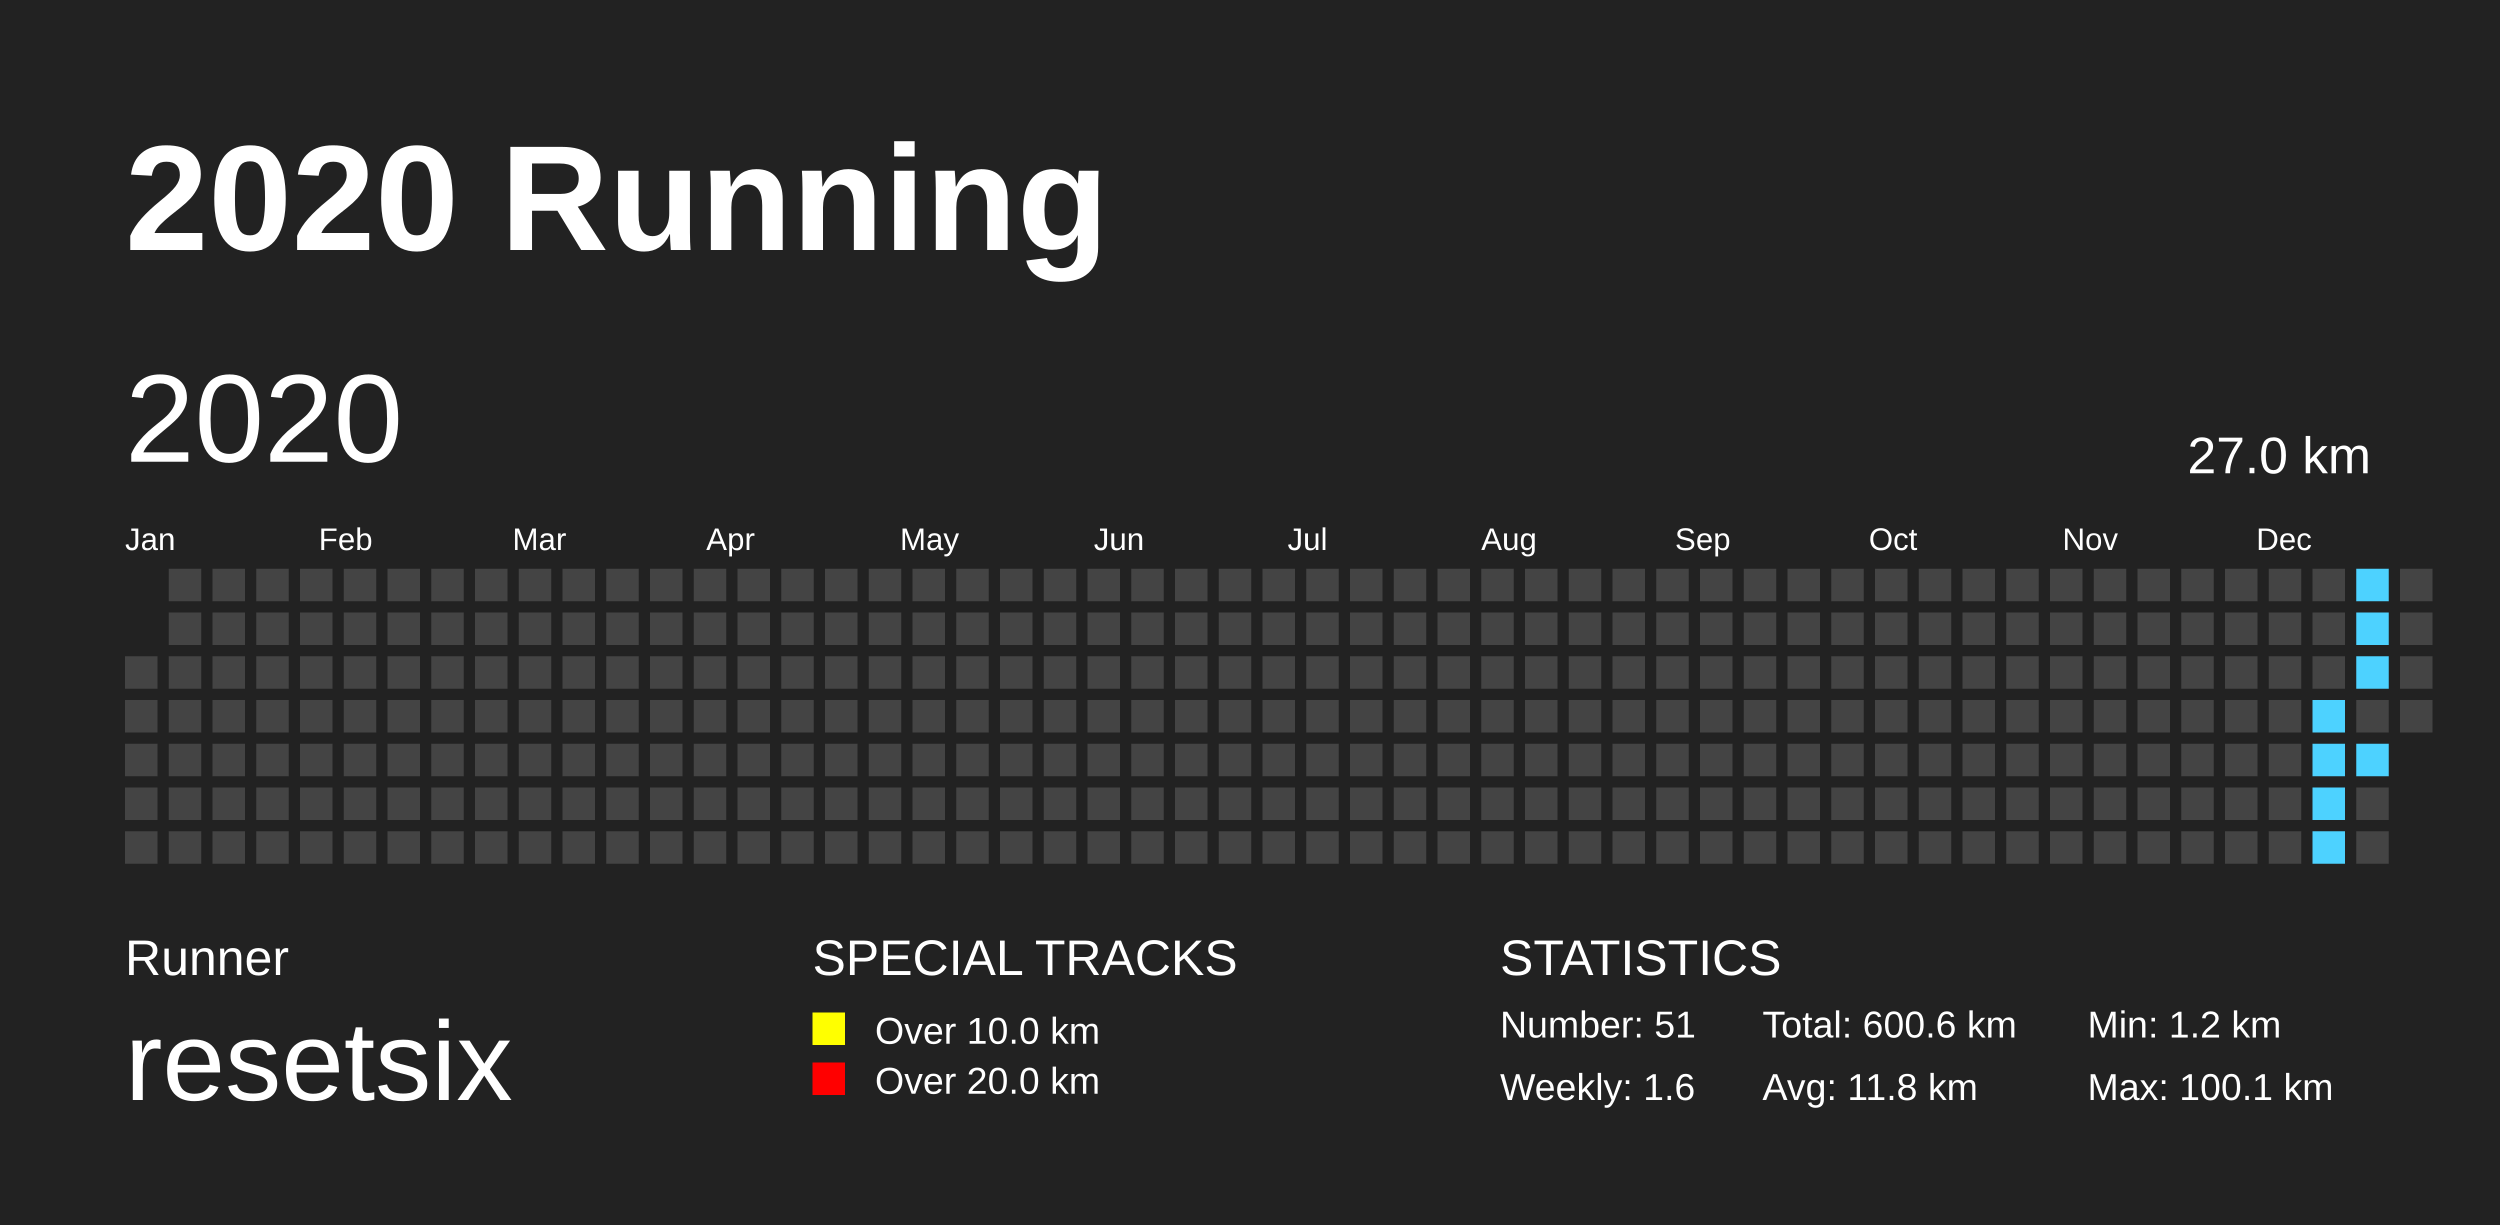
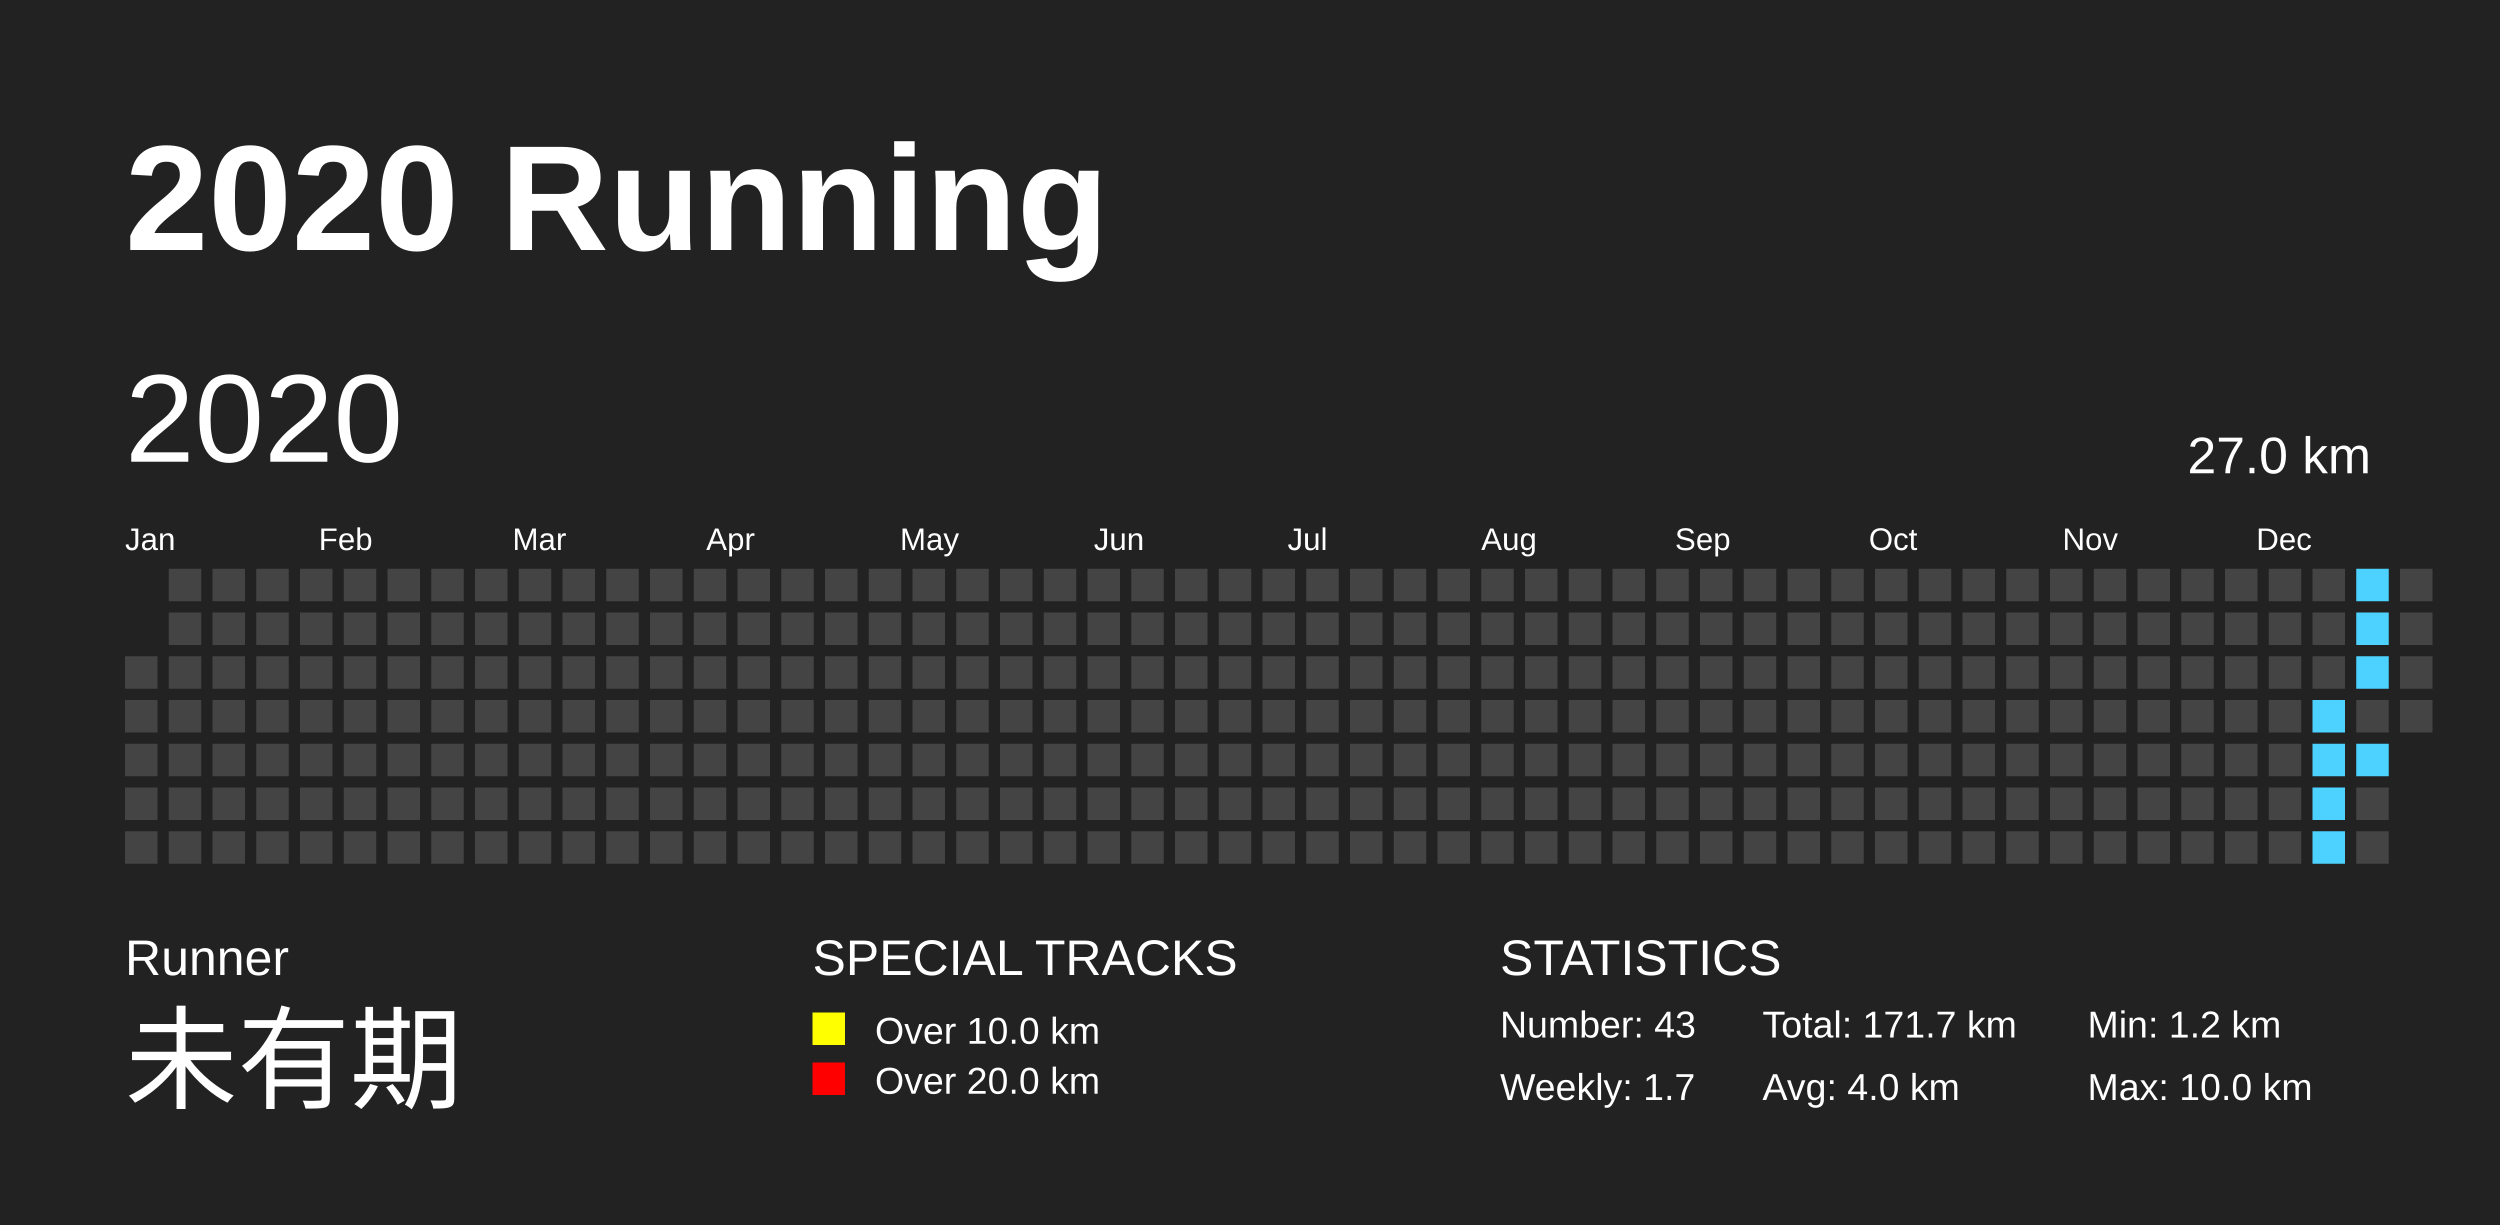
<svg xmlns="http://www.w3.org/2000/svg" baseProfile="full" height="98mm" version="1.1" viewBox="0,0,200,98" width="200mm">
  <defs>
    <pattern height="2" id="indoor-stripe" patternUnits="userSpaceOnUse" width="2">
      <line stroke="white" stroke-opacity="0.45" stroke-width="0.5" x1="0" x2="2" y1="2" y2="0" />
    </pattern>
  </defs>
  <rect fill="#222222" height="98" width="200" x="0" y="0" />
  <text fill="#FFFFFF" style="font-size:12px; font-family:Arial; font-weight:bold;" x="10" y="20">2020 Running</text>
  <text fill="#FFFFFF" style="font-size:4px; font-family:Arial" x="10" y="78">Runner</text>
-   <text fill="#FFFFFF" style="font-size:9px; font-family:Arial" x="10" y="88">resetsix</text>
+   <text fill="#FFFFFF" style="font-size:9px; font-family:Arial" x="10" y="88">未有期</text>
  <text fill="#FFFFFF" style="font-size:4px; font-family:Arial" x="65" y="78">SPECIAL TRACKS</text>
  <rect fill="yellow" height="2.6" width="2.6" x="65" y="81" />
  <text fill="#FFFFFF" style="font-size:3px; font-family:Arial" x="70" y="83.5">Over 10.0 km</text>
  <rect fill="red" height="2.6" width="2.6" x="65" y="85" />
  <text fill="#FFFFFF" style="font-size:3px; font-family:Arial" x="70" y="87.5">Over 20.0 km</text>
  <text fill="#FFFFFF" style="font-size:4px; font-family:Arial" x="120" y="78">STATISTICS</text>
-   <text fill="#FFFFFF" style="font-size:3px; font-family:Arial" x="120" y="83">Number: 51</text>
-   <text fill="#FFFFFF" style="font-size:3px; font-family:Arial" x="120" y="88">Weekly: 1.6</text>
-   <text fill="#FFFFFF" style="font-size:3px; font-family:Arial" x="141" y="83">Total: 600.6 km</text>
-   <text fill="#FFFFFF" style="font-size:3px; font-family:Arial" x="141" y="88">Avg: 11.8 km</text>
+   <text fill="#FFFFFF" style="font-size:3px; font-family:Arial" x="120" y="83">Number: 43</text>
+   <text fill="#FFFFFF" style="font-size:3px; font-family:Arial" x="120" y="88">Weekly: 1.7</text>
+   <text fill="#FFFFFF" style="font-size:3px; font-family:Arial" x="141" y="83">Total: 171.7 km</text>
+   <text fill="#FFFFFF" style="font-size:3px; font-family:Arial" x="141" y="88">Avg: 4.0 km</text>
  <text fill="#FFFFFF" style="font-size:3px; font-family:Arial" x="167" y="83">Min: 1.2 km</text>
-   <text fill="#FFFFFF" style="font-size:3px; font-family:Arial" x="167" y="88">Max: 100.1 km</text>
+   <text fill="#FFFFFF" style="font-size:3px; font-family:Arial" x="167" y="88">Max: 10.0 km</text>
  <text dominant-baseline="hanging" fill="#FFFFFF" style="font-size:10.0px; font-family:Arial;" x="10" y="30">2020</text>
  <text dominant-baseline="hanging" fill="#FFFFFF" style="font-size:4.125px; font-family:Arial;" x="175" y="35">27.0 km</text>
  <text fill="#FFFFFF" style="font-size:2.5px; font-family:Arial" x="10.0" y="44">Jan</text>
  <text fill="#FFFFFF" style="font-size:2.5px; font-family:Arial" x="25.5" y="44">Feb</text>
  <text fill="#FFFFFF" style="font-size:2.5px; font-family:Arial" x="41.0" y="44">Mar</text>
  <text fill="#FFFFFF" style="font-size:2.5px; font-family:Arial" x="56.5" y="44">Apr</text>
  <text fill="#FFFFFF" style="font-size:2.5px; font-family:Arial" x="72.0" y="44">May</text>
  <text fill="#FFFFFF" style="font-size:2.5px; font-family:Arial" x="87.5" y="44">Jun</text>
  <text fill="#FFFFFF" style="font-size:2.5px; font-family:Arial" x="103.0" y="44">Jul</text>
  <text fill="#FFFFFF" style="font-size:2.5px; font-family:Arial" x="118.5" y="44">Aug</text>
  <text fill="#FFFFFF" style="font-size:2.5px; font-family:Arial" x="134.0" y="44">Sep</text>
  <text fill="#FFFFFF" style="font-size:2.5px; font-family:Arial" x="149.5" y="44">Oct</text>
  <text fill="#FFFFFF" style="font-size:2.5px; font-family:Arial" x="165.0" y="44">Nov</text>
  <text fill="#FFFFFF" style="font-size:2.5px; font-family:Arial" x="180.5" y="44">Dec</text>
  <rect fill="#444444" height="2.6" width="2.6" x="10.0" y="52.5" />
  <rect fill="#444444" height="2.6" width="2.6" x="10.0" y="56.0" />
  <rect fill="#444444" height="2.6" width="2.6" x="10.0" y="59.5" />
  <rect fill="#444444" height="2.6" width="2.6" x="10.0" y="63.0" />
  <rect fill="#444444" height="2.6" width="2.6" x="10.0" y="66.5" />
  <rect fill="#444444" height="2.6" width="2.6" x="13.5" y="45.5" />
  <rect fill="#444444" height="2.6" width="2.6" x="13.5" y="49.0" />
  <rect fill="#444444" height="2.6" width="2.6" x="13.5" y="52.5" />
  <rect fill="#444444" height="2.6" width="2.6" x="13.5" y="56.0" />
  <rect fill="#444444" height="2.6" width="2.6" x="13.5" y="59.5" />
  <rect fill="#444444" height="2.6" width="2.6" x="13.5" y="63.0" />
  <rect fill="#444444" height="2.6" width="2.6" x="13.5" y="66.5" />
  <rect fill="#444444" height="2.6" width="2.6" x="17.0" y="45.5" />
  <rect fill="#444444" height="2.6" width="2.6" x="17.0" y="49.0" />
  <rect fill="#444444" height="2.6" width="2.6" x="17.0" y="52.5" />
  <rect fill="#444444" height="2.6" width="2.6" x="17.0" y="56.0" />
  <rect fill="#444444" height="2.6" width="2.6" x="17.0" y="59.5" />
  <rect fill="#444444" height="2.6" width="2.6" x="17.0" y="63.0" />
  <rect fill="#444444" height="2.6" width="2.6" x="17.0" y="66.5" />
  <rect fill="#444444" height="2.6" width="2.6" x="20.5" y="45.5" />
  <rect fill="#444444" height="2.6" width="2.6" x="20.5" y="49.0" />
  <rect fill="#444444" height="2.6" width="2.6" x="20.5" y="52.5" />
  <rect fill="#444444" height="2.6" width="2.6" x="20.5" y="56.0" />
  <rect fill="#444444" height="2.6" width="2.6" x="20.5" y="59.5" />
  <rect fill="#444444" height="2.6" width="2.6" x="20.5" y="63.0" />
  <rect fill="#444444" height="2.6" width="2.6" x="20.5" y="66.5" />
  <rect fill="#444444" height="2.6" width="2.6" x="24.0" y="45.5" />
  <rect fill="#444444" height="2.6" width="2.6" x="24.0" y="49.0" />
  <rect fill="#444444" height="2.6" width="2.6" x="24.0" y="52.5" />
  <rect fill="#444444" height="2.6" width="2.6" x="24.0" y="56.0" />
  <rect fill="#444444" height="2.6" width="2.6" x="24.0" y="59.5" />
  <rect fill="#444444" height="2.6" width="2.6" x="24.0" y="63.0" />
  <rect fill="#444444" height="2.6" width="2.6" x="24.0" y="66.5" />
  <rect fill="#444444" height="2.6" width="2.6" x="27.5" y="45.5" />
  <rect fill="#444444" height="2.6" width="2.6" x="27.5" y="49.0" />
  <rect fill="#444444" height="2.6" width="2.6" x="27.5" y="52.5" />
  <rect fill="#444444" height="2.6" width="2.6" x="27.5" y="56.0" />
  <rect fill="#444444" height="2.6" width="2.6" x="27.5" y="59.5" />
  <rect fill="#444444" height="2.6" width="2.6" x="27.5" y="63.0" />
  <rect fill="#444444" height="2.6" width="2.6" x="27.5" y="66.5" />
  <rect fill="#444444" height="2.6" width="2.6" x="31.0" y="45.5" />
  <rect fill="#444444" height="2.6" width="2.6" x="31.0" y="49.0" />
  <rect fill="#444444" height="2.6" width="2.6" x="31.0" y="52.5" />
  <rect fill="#444444" height="2.6" width="2.6" x="31.0" y="56.0" />
  <rect fill="#444444" height="2.6" width="2.6" x="31.0" y="59.5" />
  <rect fill="#444444" height="2.6" width="2.6" x="31.0" y="63.0" />
  <rect fill="#444444" height="2.6" width="2.6" x="31.0" y="66.5" />
  <rect fill="#444444" height="2.6" width="2.6" x="34.5" y="45.5" />
  <rect fill="#444444" height="2.6" width="2.6" x="34.5" y="49.0" />
  <rect fill="#444444" height="2.6" width="2.6" x="34.5" y="52.5" />
  <rect fill="#444444" height="2.6" width="2.6" x="34.5" y="56.0" />
  <rect fill="#444444" height="2.6" width="2.6" x="34.5" y="59.5" />
  <rect fill="#444444" height="2.6" width="2.6" x="34.5" y="63.0" />
  <rect fill="#444444" height="2.6" width="2.6" x="34.5" y="66.5" />
  <rect fill="#444444" height="2.6" width="2.6" x="38.0" y="45.5" />
  <rect fill="#444444" height="2.6" width="2.6" x="38.0" y="49.0" />
  <rect fill="#444444" height="2.6" width="2.6" x="38.0" y="52.5" />
  <rect fill="#444444" height="2.6" width="2.6" x="38.0" y="56.0" />
  <rect fill="#444444" height="2.6" width="2.6" x="38.0" y="59.5" />
  <rect fill="#444444" height="2.6" width="2.6" x="38.0" y="63.0" />
  <rect fill="#444444" height="2.6" width="2.6" x="38.0" y="66.5" />
  <rect fill="#444444" height="2.6" width="2.6" x="41.5" y="45.5" />
  <rect fill="#444444" height="2.6" width="2.6" x="41.5" y="49.0" />
  <rect fill="#444444" height="2.6" width="2.6" x="41.5" y="52.5" />
  <rect fill="#444444" height="2.6" width="2.6" x="41.5" y="56.0" />
  <rect fill="#444444" height="2.6" width="2.6" x="41.5" y="59.5" />
  <rect fill="#444444" height="2.6" width="2.6" x="41.5" y="63.0" />
  <rect fill="#444444" height="2.6" width="2.6" x="41.5" y="66.5" />
  <rect fill="#444444" height="2.6" width="2.6" x="45.0" y="45.5" />
  <rect fill="#444444" height="2.6" width="2.6" x="45.0" y="49.0" />
  <rect fill="#444444" height="2.6" width="2.6" x="45.0" y="52.5" />
  <rect fill="#444444" height="2.6" width="2.6" x="45.0" y="56.0" />
  <rect fill="#444444" height="2.6" width="2.6" x="45.0" y="59.5" />
  <rect fill="#444444" height="2.6" width="2.6" x="45.0" y="63.0" />
  <rect fill="#444444" height="2.6" width="2.6" x="45.0" y="66.5" />
  <rect fill="#444444" height="2.6" width="2.6" x="48.5" y="45.5" />
  <rect fill="#444444" height="2.6" width="2.6" x="48.5" y="49.0" />
  <rect fill="#444444" height="2.6" width="2.6" x="48.5" y="52.5" />
  <rect fill="#444444" height="2.6" width="2.6" x="48.5" y="56.0" />
  <rect fill="#444444" height="2.6" width="2.6" x="48.5" y="59.5" />
  <rect fill="#444444" height="2.6" width="2.6" x="48.5" y="63.0" />
  <rect fill="#444444" height="2.6" width="2.6" x="48.5" y="66.5" />
  <rect fill="#444444" height="2.6" width="2.6" x="52.0" y="45.5" />
  <rect fill="#444444" height="2.6" width="2.6" x="52.0" y="49.0" />
  <rect fill="#444444" height="2.6" width="2.6" x="52.0" y="52.5" />
  <rect fill="#444444" height="2.6" width="2.6" x="52.0" y="56.0" />
  <rect fill="#444444" height="2.6" width="2.6" x="52.0" y="59.5" />
  <rect fill="#444444" height="2.6" width="2.6" x="52.0" y="63.0" />
  <rect fill="#444444" height="2.6" width="2.6" x="52.0" y="66.5" />
  <rect fill="#444444" height="2.6" width="2.6" x="55.5" y="45.5" />
  <rect fill="#444444" height="2.6" width="2.6" x="55.5" y="49.0" />
  <rect fill="#444444" height="2.6" width="2.6" x="55.5" y="52.5" />
  <rect fill="#444444" height="2.6" width="2.6" x="55.5" y="56.0" />
  <rect fill="#444444" height="2.6" width="2.6" x="55.5" y="59.5" />
  <rect fill="#444444" height="2.6" width="2.6" x="55.5" y="63.0" />
  <rect fill="#444444" height="2.6" width="2.6" x="55.5" y="66.5" />
  <rect fill="#444444" height="2.6" width="2.6" x="59.0" y="45.5" />
  <rect fill="#444444" height="2.6" width="2.6" x="59.0" y="49.0" />
  <rect fill="#444444" height="2.6" width="2.6" x="59.0" y="52.5" />
  <rect fill="#444444" height="2.6" width="2.6" x="59.0" y="56.0" />
  <rect fill="#444444" height="2.6" width="2.6" x="59.0" y="59.5" />
  <rect fill="#444444" height="2.6" width="2.6" x="59.0" y="63.0" />
  <rect fill="#444444" height="2.6" width="2.6" x="59.0" y="66.5" />
  <rect fill="#444444" height="2.6" width="2.6" x="62.5" y="45.5" />
  <rect fill="#444444" height="2.6" width="2.6" x="62.5" y="49.0" />
  <rect fill="#444444" height="2.6" width="2.6" x="62.5" y="52.5" />
  <rect fill="#444444" height="2.6" width="2.6" x="62.5" y="56.0" />
  <rect fill="#444444" height="2.6" width="2.6" x="62.5" y="59.5" />
  <rect fill="#444444" height="2.6" width="2.6" x="62.5" y="63.0" />
  <rect fill="#444444" height="2.6" width="2.6" x="62.5" y="66.5" />
  <rect fill="#444444" height="2.6" width="2.6" x="66.0" y="45.5" />
  <rect fill="#444444" height="2.6" width="2.6" x="66.0" y="49.0" />
  <rect fill="#444444" height="2.6" width="2.6" x="66.0" y="52.5" />
  <rect fill="#444444" height="2.6" width="2.6" x="66.0" y="56.0" />
  <rect fill="#444444" height="2.6" width="2.6" x="66.0" y="59.5" />
  <rect fill="#444444" height="2.6" width="2.6" x="66.0" y="63.0" />
  <rect fill="#444444" height="2.6" width="2.6" x="66.0" y="66.5" />
  <rect fill="#444444" height="2.6" width="2.6" x="69.5" y="45.5" />
  <rect fill="#444444" height="2.6" width="2.6" x="69.5" y="49.0" />
  <rect fill="#444444" height="2.6" width="2.6" x="69.5" y="52.5" />
  <rect fill="#444444" height="2.6" width="2.6" x="69.5" y="56.0" />
  <rect fill="#444444" height="2.6" width="2.6" x="69.5" y="59.5" />
  <rect fill="#444444" height="2.6" width="2.6" x="69.5" y="63.0" />
  <rect fill="#444444" height="2.6" width="2.6" x="69.5" y="66.5" />
  <rect fill="#444444" height="2.6" width="2.6" x="73.0" y="45.5" />
  <rect fill="#444444" height="2.6" width="2.6" x="73.0" y="49.0" />
  <rect fill="#444444" height="2.6" width="2.6" x="73.0" y="52.5" />
  <rect fill="#444444" height="2.6" width="2.6" x="73.0" y="56.0" />
  <rect fill="#444444" height="2.6" width="2.6" x="73.0" y="59.5" />
  <rect fill="#444444" height="2.6" width="2.6" x="73.0" y="63.0" />
  <rect fill="#444444" height="2.6" width="2.6" x="73.0" y="66.5" />
  <rect fill="#444444" height="2.6" width="2.6" x="76.5" y="45.5" />
  <rect fill="#444444" height="2.6" width="2.6" x="76.5" y="49.0" />
  <rect fill="#444444" height="2.6" width="2.6" x="76.5" y="52.5" />
  <rect fill="#444444" height="2.6" width="2.6" x="76.5" y="56.0" />
  <rect fill="#444444" height="2.6" width="2.6" x="76.5" y="59.5" />
  <rect fill="#444444" height="2.6" width="2.6" x="76.5" y="63.0" />
  <rect fill="#444444" height="2.6" width="2.6" x="76.5" y="66.5" />
  <rect fill="#444444" height="2.6" width="2.6" x="80.0" y="45.5" />
  <rect fill="#444444" height="2.6" width="2.6" x="80.0" y="49.0" />
  <rect fill="#444444" height="2.6" width="2.6" x="80.0" y="52.5" />
  <rect fill="#444444" height="2.6" width="2.6" x="80.0" y="56.0" />
  <rect fill="#444444" height="2.6" width="2.6" x="80.0" y="59.5" />
  <rect fill="#444444" height="2.6" width="2.6" x="80.0" y="63.0" />
  <rect fill="#444444" height="2.6" width="2.6" x="80.0" y="66.5" />
  <rect fill="#444444" height="2.6" width="2.6" x="83.5" y="45.5" />
  <rect fill="#444444" height="2.6" width="2.6" x="83.5" y="49.0" />
  <rect fill="#444444" height="2.6" width="2.6" x="83.5" y="52.5" />
  <rect fill="#444444" height="2.6" width="2.6" x="83.5" y="56.0" />
  <rect fill="#444444" height="2.6" width="2.6" x="83.5" y="59.5" />
  <rect fill="#444444" height="2.6" width="2.6" x="83.5" y="63.0" />
  <rect fill="#444444" height="2.6" width="2.6" x="83.5" y="66.5" />
  <rect fill="#444444" height="2.6" width="2.6" x="87.0" y="45.5" />
  <rect fill="#444444" height="2.6" width="2.6" x="87.0" y="49.0" />
  <rect fill="#444444" height="2.6" width="2.6" x="87.0" y="52.5" />
  <rect fill="#444444" height="2.6" width="2.6" x="87.0" y="56.0" />
  <rect fill="#444444" height="2.6" width="2.6" x="87.0" y="59.5" />
  <rect fill="#444444" height="2.6" width="2.6" x="87.0" y="63.0" />
  <rect fill="#444444" height="2.6" width="2.6" x="87.0" y="66.5" />
  <rect fill="#444444" height="2.6" width="2.6" x="90.5" y="45.5" />
  <rect fill="#444444" height="2.6" width="2.6" x="90.5" y="49.0" />
  <rect fill="#444444" height="2.6" width="2.6" x="90.5" y="52.5" />
  <rect fill="#444444" height="2.6" width="2.6" x="90.5" y="56.0" />
  <rect fill="#444444" height="2.6" width="2.6" x="90.5" y="59.5" />
  <rect fill="#444444" height="2.6" width="2.6" x="90.5" y="63.0" />
  <rect fill="#444444" height="2.6" width="2.6" x="90.5" y="66.5" />
  <rect fill="#444444" height="2.6" width="2.6" x="94.0" y="45.5" />
  <rect fill="#444444" height="2.6" width="2.6" x="94.0" y="49.0" />
  <rect fill="#444444" height="2.6" width="2.6" x="94.0" y="52.5" />
  <rect fill="#444444" height="2.6" width="2.6" x="94.0" y="56.0" />
  <rect fill="#444444" height="2.6" width="2.6" x="94.0" y="59.5" />
  <rect fill="#444444" height="2.6" width="2.6" x="94.0" y="63.0" />
  <rect fill="#444444" height="2.6" width="2.6" x="94.0" y="66.5" />
  <rect fill="#444444" height="2.6" width="2.6" x="97.5" y="45.5" />
  <rect fill="#444444" height="2.6" width="2.6" x="97.5" y="49.0" />
  <rect fill="#444444" height="2.6" width="2.6" x="97.5" y="52.5" />
  <rect fill="#444444" height="2.6" width="2.6" x="97.5" y="56.0" />
  <rect fill="#444444" height="2.6" width="2.6" x="97.5" y="59.5" />
  <rect fill="#444444" height="2.6" width="2.6" x="97.5" y="63.0" />
  <rect fill="#444444" height="2.6" width="2.6" x="97.5" y="66.5" />
  <rect fill="#444444" height="2.6" width="2.6" x="101.0" y="45.5" />
  <rect fill="#444444" height="2.6" width="2.6" x="101.0" y="49.0" />
  <rect fill="#444444" height="2.6" width="2.6" x="101.0" y="52.5" />
  <rect fill="#444444" height="2.6" width="2.6" x="101.0" y="56.0" />
  <rect fill="#444444" height="2.6" width="2.6" x="101.0" y="59.5" />
  <rect fill="#444444" height="2.6" width="2.6" x="101.0" y="63.0" />
  <rect fill="#444444" height="2.6" width="2.6" x="101.0" y="66.5" />
  <rect fill="#444444" height="2.6" width="2.6" x="104.5" y="45.5" />
  <rect fill="#444444" height="2.6" width="2.6" x="104.5" y="49.0" />
  <rect fill="#444444" height="2.6" width="2.6" x="104.5" y="52.5" />
  <rect fill="#444444" height="2.6" width="2.6" x="104.5" y="56.0" />
  <rect fill="#444444" height="2.6" width="2.6" x="104.5" y="59.5" />
  <rect fill="#444444" height="2.6" width="2.6" x="104.5" y="63.0" />
  <rect fill="#444444" height="2.6" width="2.6" x="104.5" y="66.5" />
  <rect fill="#444444" height="2.6" width="2.6" x="108.0" y="45.5" />
  <rect fill="#444444" height="2.6" width="2.6" x="108.0" y="49.0" />
  <rect fill="#444444" height="2.6" width="2.6" x="108.0" y="52.5" />
  <rect fill="#444444" height="2.6" width="2.6" x="108.0" y="56.0" />
  <rect fill="#444444" height="2.6" width="2.6" x="108.0" y="59.5" />
  <rect fill="#444444" height="2.6" width="2.6" x="108.0" y="63.0" />
  <rect fill="#444444" height="2.6" width="2.6" x="108.0" y="66.5" />
  <rect fill="#444444" height="2.6" width="2.6" x="111.5" y="45.5" />
  <rect fill="#444444" height="2.6" width="2.6" x="111.5" y="49.0" />
  <rect fill="#444444" height="2.6" width="2.6" x="111.5" y="52.5" />
  <rect fill="#444444" height="2.6" width="2.6" x="111.5" y="56.0" />
  <rect fill="#444444" height="2.6" width="2.6" x="111.5" y="59.5" />
  <rect fill="#444444" height="2.6" width="2.6" x="111.5" y="63.0" />
  <rect fill="#444444" height="2.6" width="2.6" x="111.5" y="66.5" />
  <rect fill="#444444" height="2.6" width="2.6" x="115.0" y="45.5" />
  <rect fill="#444444" height="2.6" width="2.6" x="115.0" y="49.0" />
  <rect fill="#444444" height="2.6" width="2.6" x="115.0" y="52.5" />
  <rect fill="#444444" height="2.6" width="2.6" x="115.0" y="56.0" />
  <rect fill="#444444" height="2.6" width="2.6" x="115.0" y="59.5" />
  <rect fill="#444444" height="2.6" width="2.6" x="115.0" y="63.0" />
  <rect fill="#444444" height="2.6" width="2.6" x="115.0" y="66.5" />
  <rect fill="#444444" height="2.6" width="2.6" x="118.5" y="45.5" />
  <rect fill="#444444" height="2.6" width="2.6" x="118.5" y="49.0" />
  <rect fill="#444444" height="2.6" width="2.6" x="118.5" y="52.5" />
  <rect fill="#444444" height="2.6" width="2.6" x="118.5" y="56.0" />
  <rect fill="#444444" height="2.6" width="2.6" x="118.5" y="59.5" />
  <rect fill="#444444" height="2.6" width="2.6" x="118.5" y="63.0" />
  <rect fill="#444444" height="2.6" width="2.6" x="118.5" y="66.5" />
  <rect fill="#444444" height="2.6" width="2.6" x="122.0" y="45.5" />
  <rect fill="#444444" height="2.6" width="2.6" x="122.0" y="49.0" />
  <rect fill="#444444" height="2.6" width="2.6" x="122.0" y="52.5" />
  <rect fill="#444444" height="2.6" width="2.6" x="122.0" y="56.0" />
  <rect fill="#444444" height="2.6" width="2.6" x="122.0" y="59.5" />
  <rect fill="#444444" height="2.6" width="2.6" x="122.0" y="63.0" />
  <rect fill="#444444" height="2.6" width="2.6" x="122.0" y="66.5" />
  <rect fill="#444444" height="2.6" width="2.6" x="125.5" y="45.5" />
  <rect fill="#444444" height="2.6" width="2.6" x="125.5" y="49.0" />
  <rect fill="#444444" height="2.6" width="2.6" x="125.5" y="52.5" />
  <rect fill="#444444" height="2.6" width="2.6" x="125.5" y="56.0" />
  <rect fill="#444444" height="2.6" width="2.6" x="125.5" y="59.5" />
  <rect fill="#444444" height="2.6" width="2.6" x="125.5" y="63.0" />
  <rect fill="#444444" height="2.6" width="2.6" x="125.5" y="66.5" />
  <rect fill="#444444" height="2.6" width="2.6" x="129.0" y="45.5" />
  <rect fill="#444444" height="2.6" width="2.6" x="129.0" y="49.0" />
  <rect fill="#444444" height="2.6" width="2.6" x="129.0" y="52.5" />
  <rect fill="#444444" height="2.6" width="2.6" x="129.0" y="56.0" />
  <rect fill="#444444" height="2.6" width="2.6" x="129.0" y="59.5" />
  <rect fill="#444444" height="2.6" width="2.6" x="129.0" y="63.0" />
  <rect fill="#444444" height="2.6" width="2.6" x="129.0" y="66.5" />
  <rect fill="#444444" height="2.6" width="2.6" x="132.5" y="45.5" />
  <rect fill="#444444" height="2.6" width="2.6" x="132.5" y="49.0" />
  <rect fill="#444444" height="2.6" width="2.6" x="132.5" y="52.5" />
  <rect fill="#444444" height="2.6" width="2.6" x="132.5" y="56.0" />
  <rect fill="#444444" height="2.6" width="2.6" x="132.5" y="59.5" />
  <rect fill="#444444" height="2.6" width="2.6" x="132.5" y="63.0" />
  <rect fill="#444444" height="2.6" width="2.6" x="132.5" y="66.5" />
  <rect fill="#444444" height="2.6" width="2.6" x="136.0" y="45.5" />
  <rect fill="#444444" height="2.6" width="2.6" x="136.0" y="49.0" />
  <rect fill="#444444" height="2.6" width="2.6" x="136.0" y="52.5" />
  <rect fill="#444444" height="2.6" width="2.6" x="136.0" y="56.0" />
  <rect fill="#444444" height="2.6" width="2.6" x="136.0" y="59.5" />
  <rect fill="#444444" height="2.6" width="2.6" x="136.0" y="63.0" />
  <rect fill="#444444" height="2.6" width="2.6" x="136.0" y="66.5" />
  <rect fill="#444444" height="2.6" width="2.6" x="139.5" y="45.5" />
  <rect fill="#444444" height="2.6" width="2.6" x="139.5" y="49.0" />
  <rect fill="#444444" height="2.6" width="2.6" x="139.5" y="52.5" />
  <rect fill="#444444" height="2.6" width="2.6" x="139.5" y="56.0" />
  <rect fill="#444444" height="2.6" width="2.6" x="139.5" y="59.5" />
  <rect fill="#444444" height="2.6" width="2.6" x="139.5" y="63.0" />
  <rect fill="#444444" height="2.6" width="2.6" x="139.5" y="66.5" />
  <rect fill="#444444" height="2.6" width="2.6" x="143.0" y="45.5" />
  <rect fill="#444444" height="2.6" width="2.6" x="143.0" y="49.0" />
  <rect fill="#444444" height="2.6" width="2.6" x="143.0" y="52.5" />
  <rect fill="#444444" height="2.6" width="2.6" x="143.0" y="56.0" />
  <rect fill="#444444" height="2.6" width="2.6" x="143.0" y="59.5" />
  <rect fill="#444444" height="2.6" width="2.6" x="143.0" y="63.0" />
  <rect fill="#444444" height="2.6" width="2.6" x="143.0" y="66.5" />
  <rect fill="#444444" height="2.6" width="2.6" x="146.5" y="45.5" />
  <rect fill="#444444" height="2.6" width="2.6" x="146.5" y="49.0" />
  <rect fill="#444444" height="2.6" width="2.6" x="146.5" y="52.5" />
  <rect fill="#444444" height="2.6" width="2.6" x="146.5" y="56.0" />
  <rect fill="#444444" height="2.6" width="2.6" x="146.5" y="59.5" />
  <rect fill="#444444" height="2.6" width="2.6" x="146.5" y="63.0" />
  <rect fill="#444444" height="2.6" width="2.6" x="146.5" y="66.5" />
  <rect fill="#444444" height="2.6" width="2.6" x="150.0" y="45.5" />
  <rect fill="#444444" height="2.6" width="2.6" x="150.0" y="49.0" />
  <rect fill="#444444" height="2.6" width="2.6" x="150.0" y="52.5" />
  <rect fill="#444444" height="2.6" width="2.6" x="150.0" y="56.0" />
  <rect fill="#444444" height="2.6" width="2.6" x="150.0" y="59.5" />
  <rect fill="#444444" height="2.6" width="2.6" x="150.0" y="63.0" />
  <rect fill="#444444" height="2.6" width="2.6" x="150.0" y="66.5" />
  <rect fill="#444444" height="2.6" width="2.6" x="153.5" y="45.5" />
  <rect fill="#444444" height="2.6" width="2.6" x="153.5" y="49.0" />
  <rect fill="#444444" height="2.6" width="2.6" x="153.5" y="52.5" />
  <rect fill="#444444" height="2.6" width="2.6" x="153.5" y="56.0" />
  <rect fill="#444444" height="2.6" width="2.6" x="153.5" y="59.5" />
  <rect fill="#444444" height="2.6" width="2.6" x="153.5" y="63.0" />
  <rect fill="#444444" height="2.6" width="2.6" x="153.5" y="66.5" />
  <rect fill="#444444" height="2.6" width="2.6" x="157.0" y="45.5" />
  <rect fill="#444444" height="2.6" width="2.6" x="157.0" y="49.0" />
  <rect fill="#444444" height="2.6" width="2.6" x="157.0" y="52.5" />
  <rect fill="#444444" height="2.6" width="2.6" x="157.0" y="56.0" />
  <rect fill="#444444" height="2.6" width="2.6" x="157.0" y="59.5" />
  <rect fill="#444444" height="2.6" width="2.6" x="157.0" y="63.0" />
  <rect fill="#444444" height="2.6" width="2.6" x="157.0" y="66.5" />
  <rect fill="#444444" height="2.6" width="2.6" x="160.5" y="45.5" />
  <rect fill="#444444" height="2.6" width="2.6" x="160.5" y="49.0" />
  <rect fill="#444444" height="2.6" width="2.6" x="160.5" y="52.5" />
  <rect fill="#444444" height="2.6" width="2.6" x="160.5" y="56.0" />
  <rect fill="#444444" height="2.6" width="2.6" x="160.5" y="59.5" />
  <rect fill="#444444" height="2.6" width="2.6" x="160.5" y="63.0" />
  <rect fill="#444444" height="2.6" width="2.6" x="160.5" y="66.5" />
  <rect fill="#444444" height="2.6" width="2.6" x="164.0" y="45.5" />
  <rect fill="#444444" height="2.6" width="2.6" x="164.0" y="49.0" />
  <rect fill="#444444" height="2.6" width="2.6" x="164.0" y="52.5" />
  <rect fill="#444444" height="2.6" width="2.6" x="164.0" y="56.0" />
  <rect fill="#444444" height="2.6" width="2.6" x="164.0" y="59.5" />
  <rect fill="#444444" height="2.6" width="2.6" x="164.0" y="63.0" />
  <rect fill="#444444" height="2.6" width="2.6" x="164.0" y="66.5" />
  <rect fill="#444444" height="2.6" width="2.6" x="167.5" y="45.5" />
  <rect fill="#444444" height="2.6" width="2.6" x="167.5" y="49.0" />
  <rect fill="#444444" height="2.6" width="2.6" x="167.5" y="52.5" />
  <rect fill="#444444" height="2.6" width="2.6" x="167.5" y="56.0" />
  <rect fill="#444444" height="2.6" width="2.6" x="167.5" y="59.5" />
  <rect fill="#444444" height="2.6" width="2.6" x="167.5" y="63.0" />
  <rect fill="#444444" height="2.6" width="2.6" x="167.5" y="66.5" />
  <rect fill="#444444" height="2.6" width="2.6" x="171.0" y="45.5" />
  <rect fill="#444444" height="2.6" width="2.6" x="171.0" y="49.0" />
  <rect fill="#444444" height="2.6" width="2.6" x="171.0" y="52.5" />
  <rect fill="#444444" height="2.6" width="2.6" x="171.0" y="56.0" />
  <rect fill="#444444" height="2.6" width="2.6" x="171.0" y="59.5" />
  <rect fill="#444444" height="2.6" width="2.6" x="171.0" y="63.0" />
  <rect fill="#444444" height="2.6" width="2.6" x="171.0" y="66.5" />
  <rect fill="#444444" height="2.6" width="2.6" x="174.5" y="45.5" />
  <rect fill="#444444" height="2.6" width="2.6" x="174.5" y="49.0" />
  <rect fill="#444444" height="2.6" width="2.6" x="174.5" y="52.5" />
  <rect fill="#444444" height="2.6" width="2.6" x="174.5" y="56.0" />
  <rect fill="#444444" height="2.6" width="2.6" x="174.5" y="59.5" />
  <rect fill="#444444" height="2.6" width="2.6" x="174.5" y="63.0" />
  <rect fill="#444444" height="2.6" width="2.6" x="174.5" y="66.5" />
  <rect fill="#444444" height="2.6" width="2.6" x="178.0" y="45.5" />
  <rect fill="#444444" height="2.6" width="2.6" x="178.0" y="49.0" />
  <rect fill="#444444" height="2.6" width="2.6" x="178.0" y="52.5" />
  <rect fill="#444444" height="2.6" width="2.6" x="178.0" y="56.0" />
  <rect fill="#444444" height="2.6" width="2.6" x="178.0" y="59.5" />
  <rect fill="#444444" height="2.6" width="2.6" x="178.0" y="63.0" />
  <rect fill="#444444" height="2.6" width="2.6" x="178.0" y="66.5" />
  <rect fill="#444444" height="2.6" width="2.6" x="181.5" y="45.5" />
  <rect fill="#444444" height="2.6" width="2.6" x="181.5" y="49.0" />
  <rect fill="#444444" height="2.6" width="2.6" x="181.5" y="52.5" />
  <rect fill="#444444" height="2.6" width="2.6" x="181.5" y="56.0" />
  <rect fill="#444444" height="2.6" width="2.6" x="181.5" y="59.5" />
  <rect fill="#444444" height="2.6" width="2.6" x="181.5" y="63.0" />
  <rect fill="#444444" height="2.6" width="2.6" x="181.5" y="66.5" />
  <rect fill="#444444" height="2.6" width="2.6" x="185.0" y="45.5" />
  <rect fill="#444444" height="2.6" width="2.6" x="185.0" y="49.0" />
  <rect fill="#444444" height="2.6" width="2.6" x="185.0" y="52.5" />
  <rect fill="#4DD2FF" height="2.6" width="2.6" x="185.0" y="56.0" />
  <rect fill="#4DD2FF" height="2.6" width="2.6" x="185.0" y="59.5" />
  <rect fill="#4DD2FF" height="2.6" width="2.6" x="185.0" y="63.0" />
  <rect fill="#4DD2FF" height="2.6" width="2.6" x="185.0" y="66.5" />
  <rect fill="#4DD2FF" height="2.6" width="2.6" x="188.5" y="45.5" />
  <rect fill="#4DD2FF" height="2.6" width="2.6" x="188.5" y="49.0" />
  <rect fill="#4DD2FF" height="2.6" width="2.6" x="188.5" y="52.5" />
  <rect fill="#444444" height="2.6" width="2.6" x="188.5" y="56.0" />
  <rect fill="#4DD2FF" height="2.6" width="2.6" x="188.5" y="59.5" />
  <rect fill="#444444" height="2.6" width="2.6" x="188.5" y="63.0" />
  <rect fill="#444444" height="2.6" width="2.6" x="188.5" y="66.5" />
  <rect fill="#444444" height="2.6" width="2.6" x="192.0" y="45.5" />
  <rect fill="#444444" height="2.6" width="2.6" x="192.0" y="49.0" />
  <rect fill="#444444" height="2.6" width="2.6" x="192.0" y="52.5" />
  <rect fill="#444444" height="2.6" width="2.6" x="192.0" y="56.0" />
</svg>
